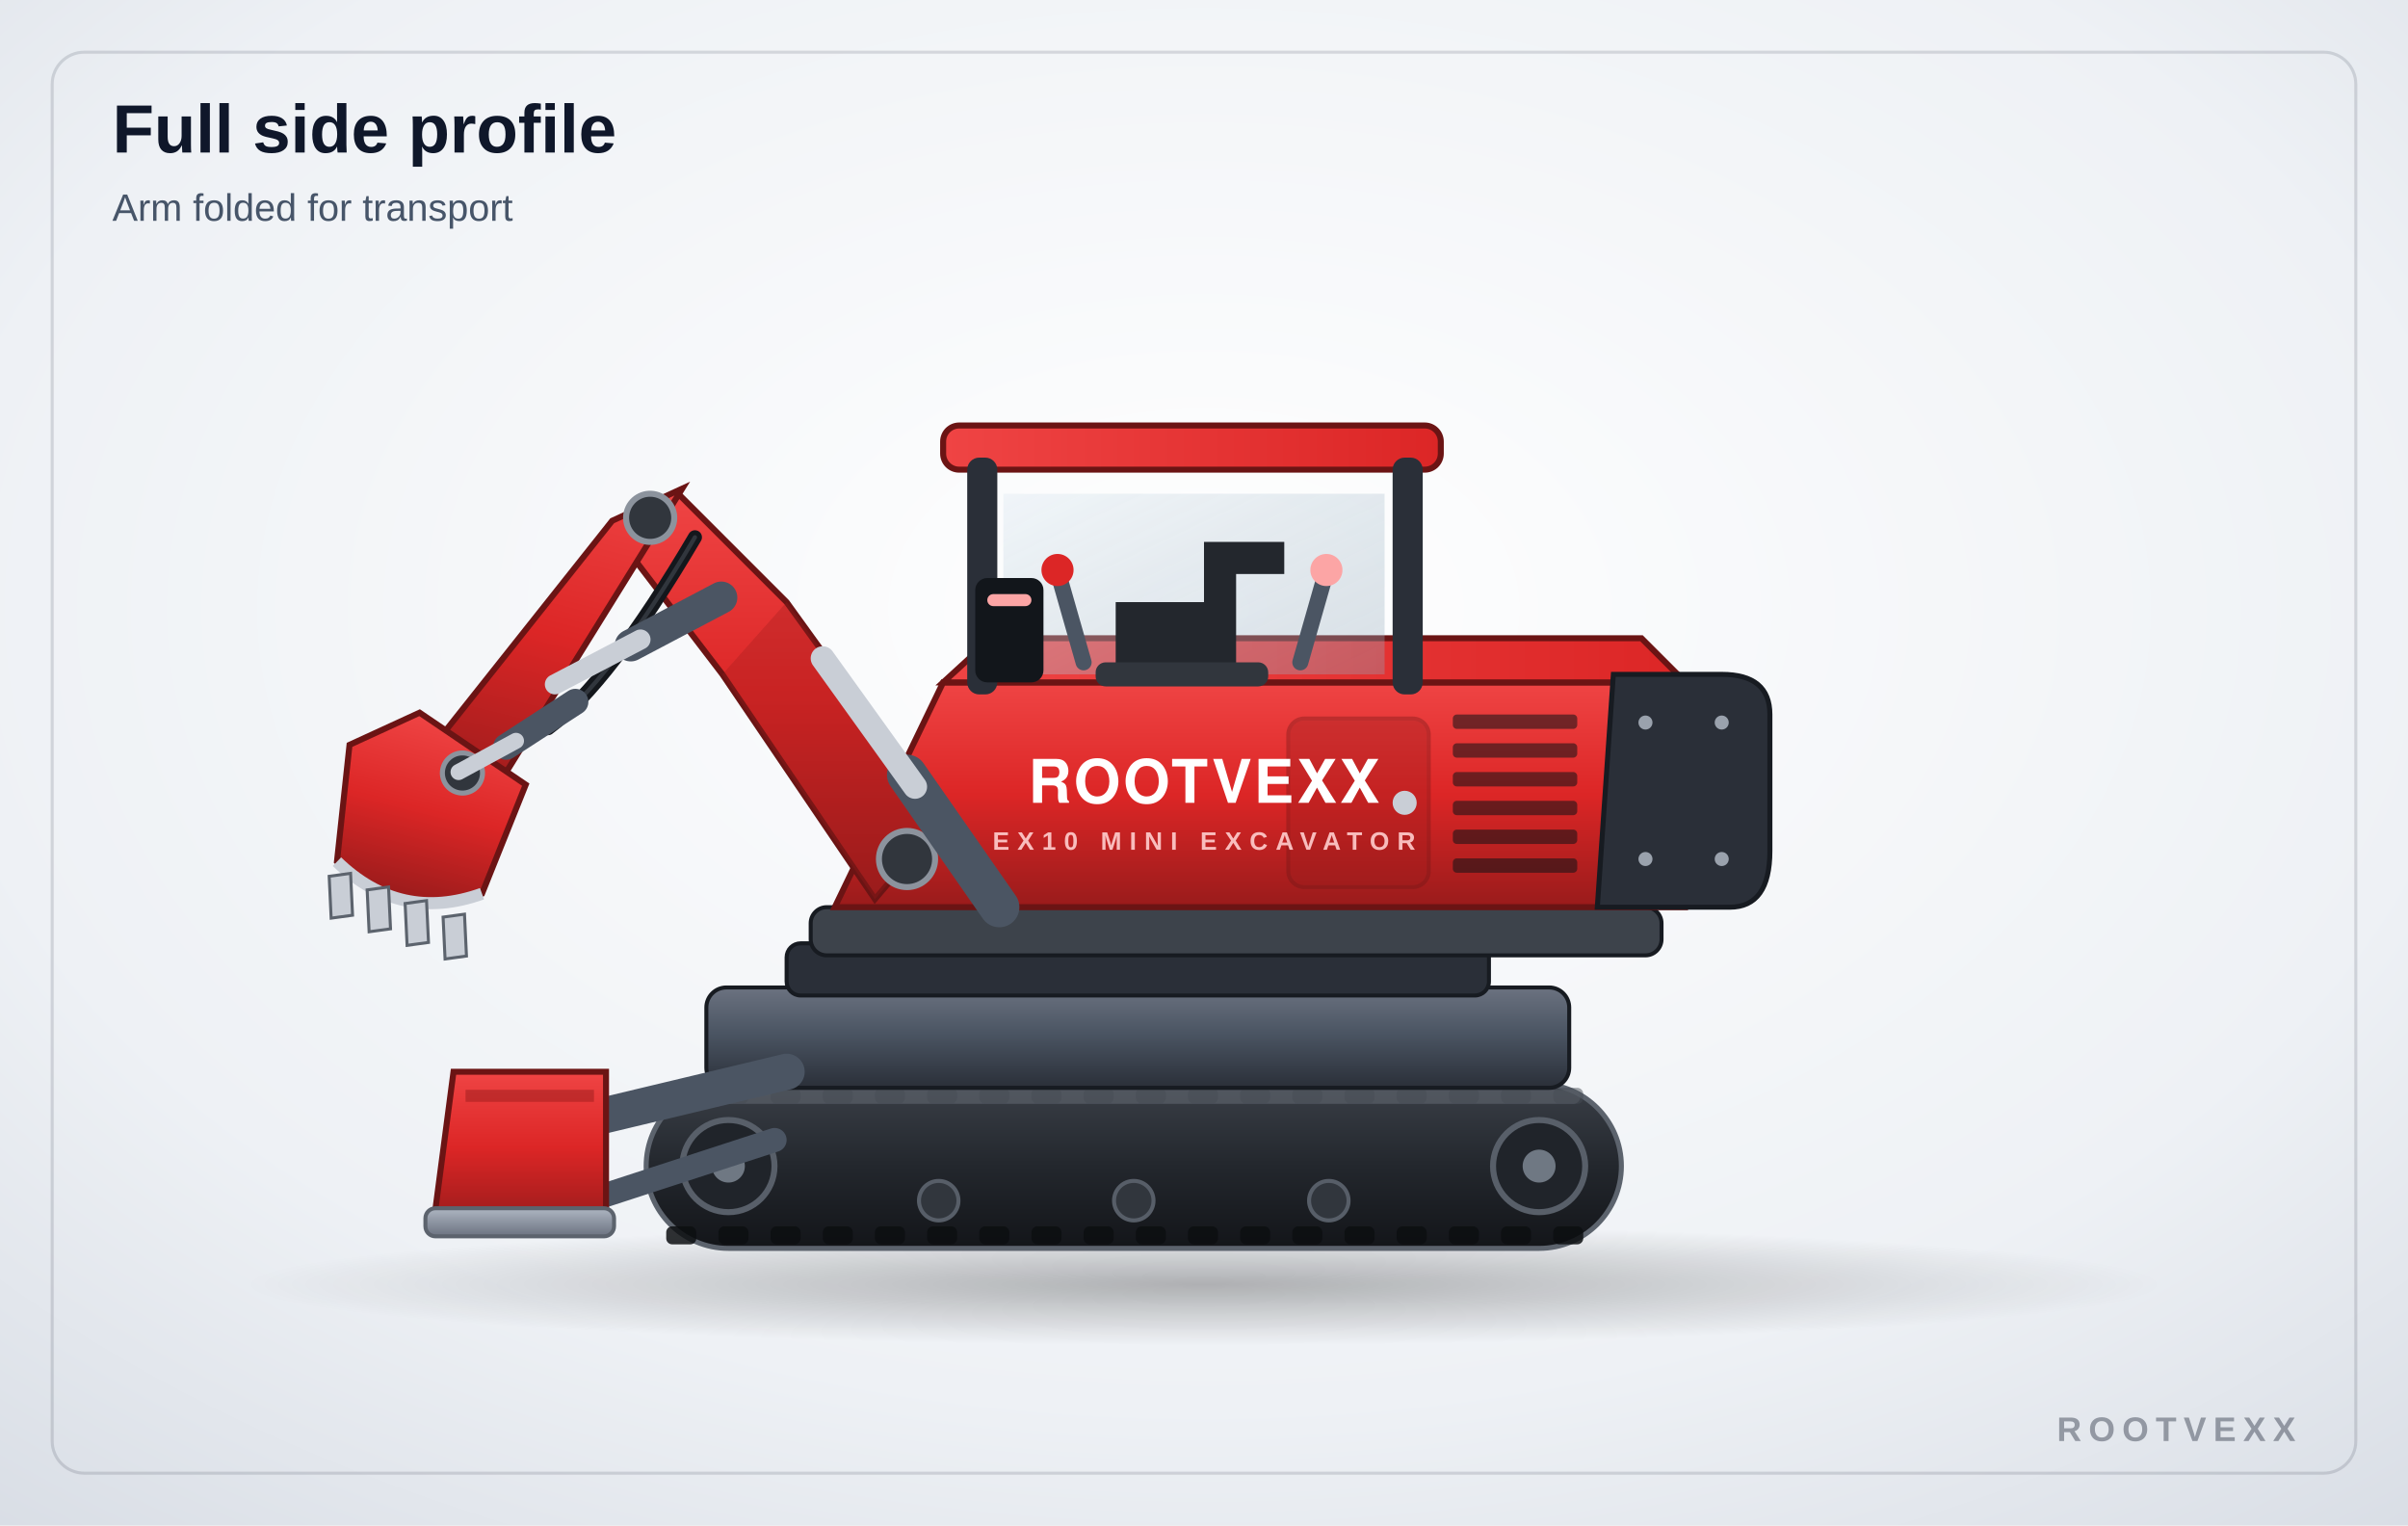
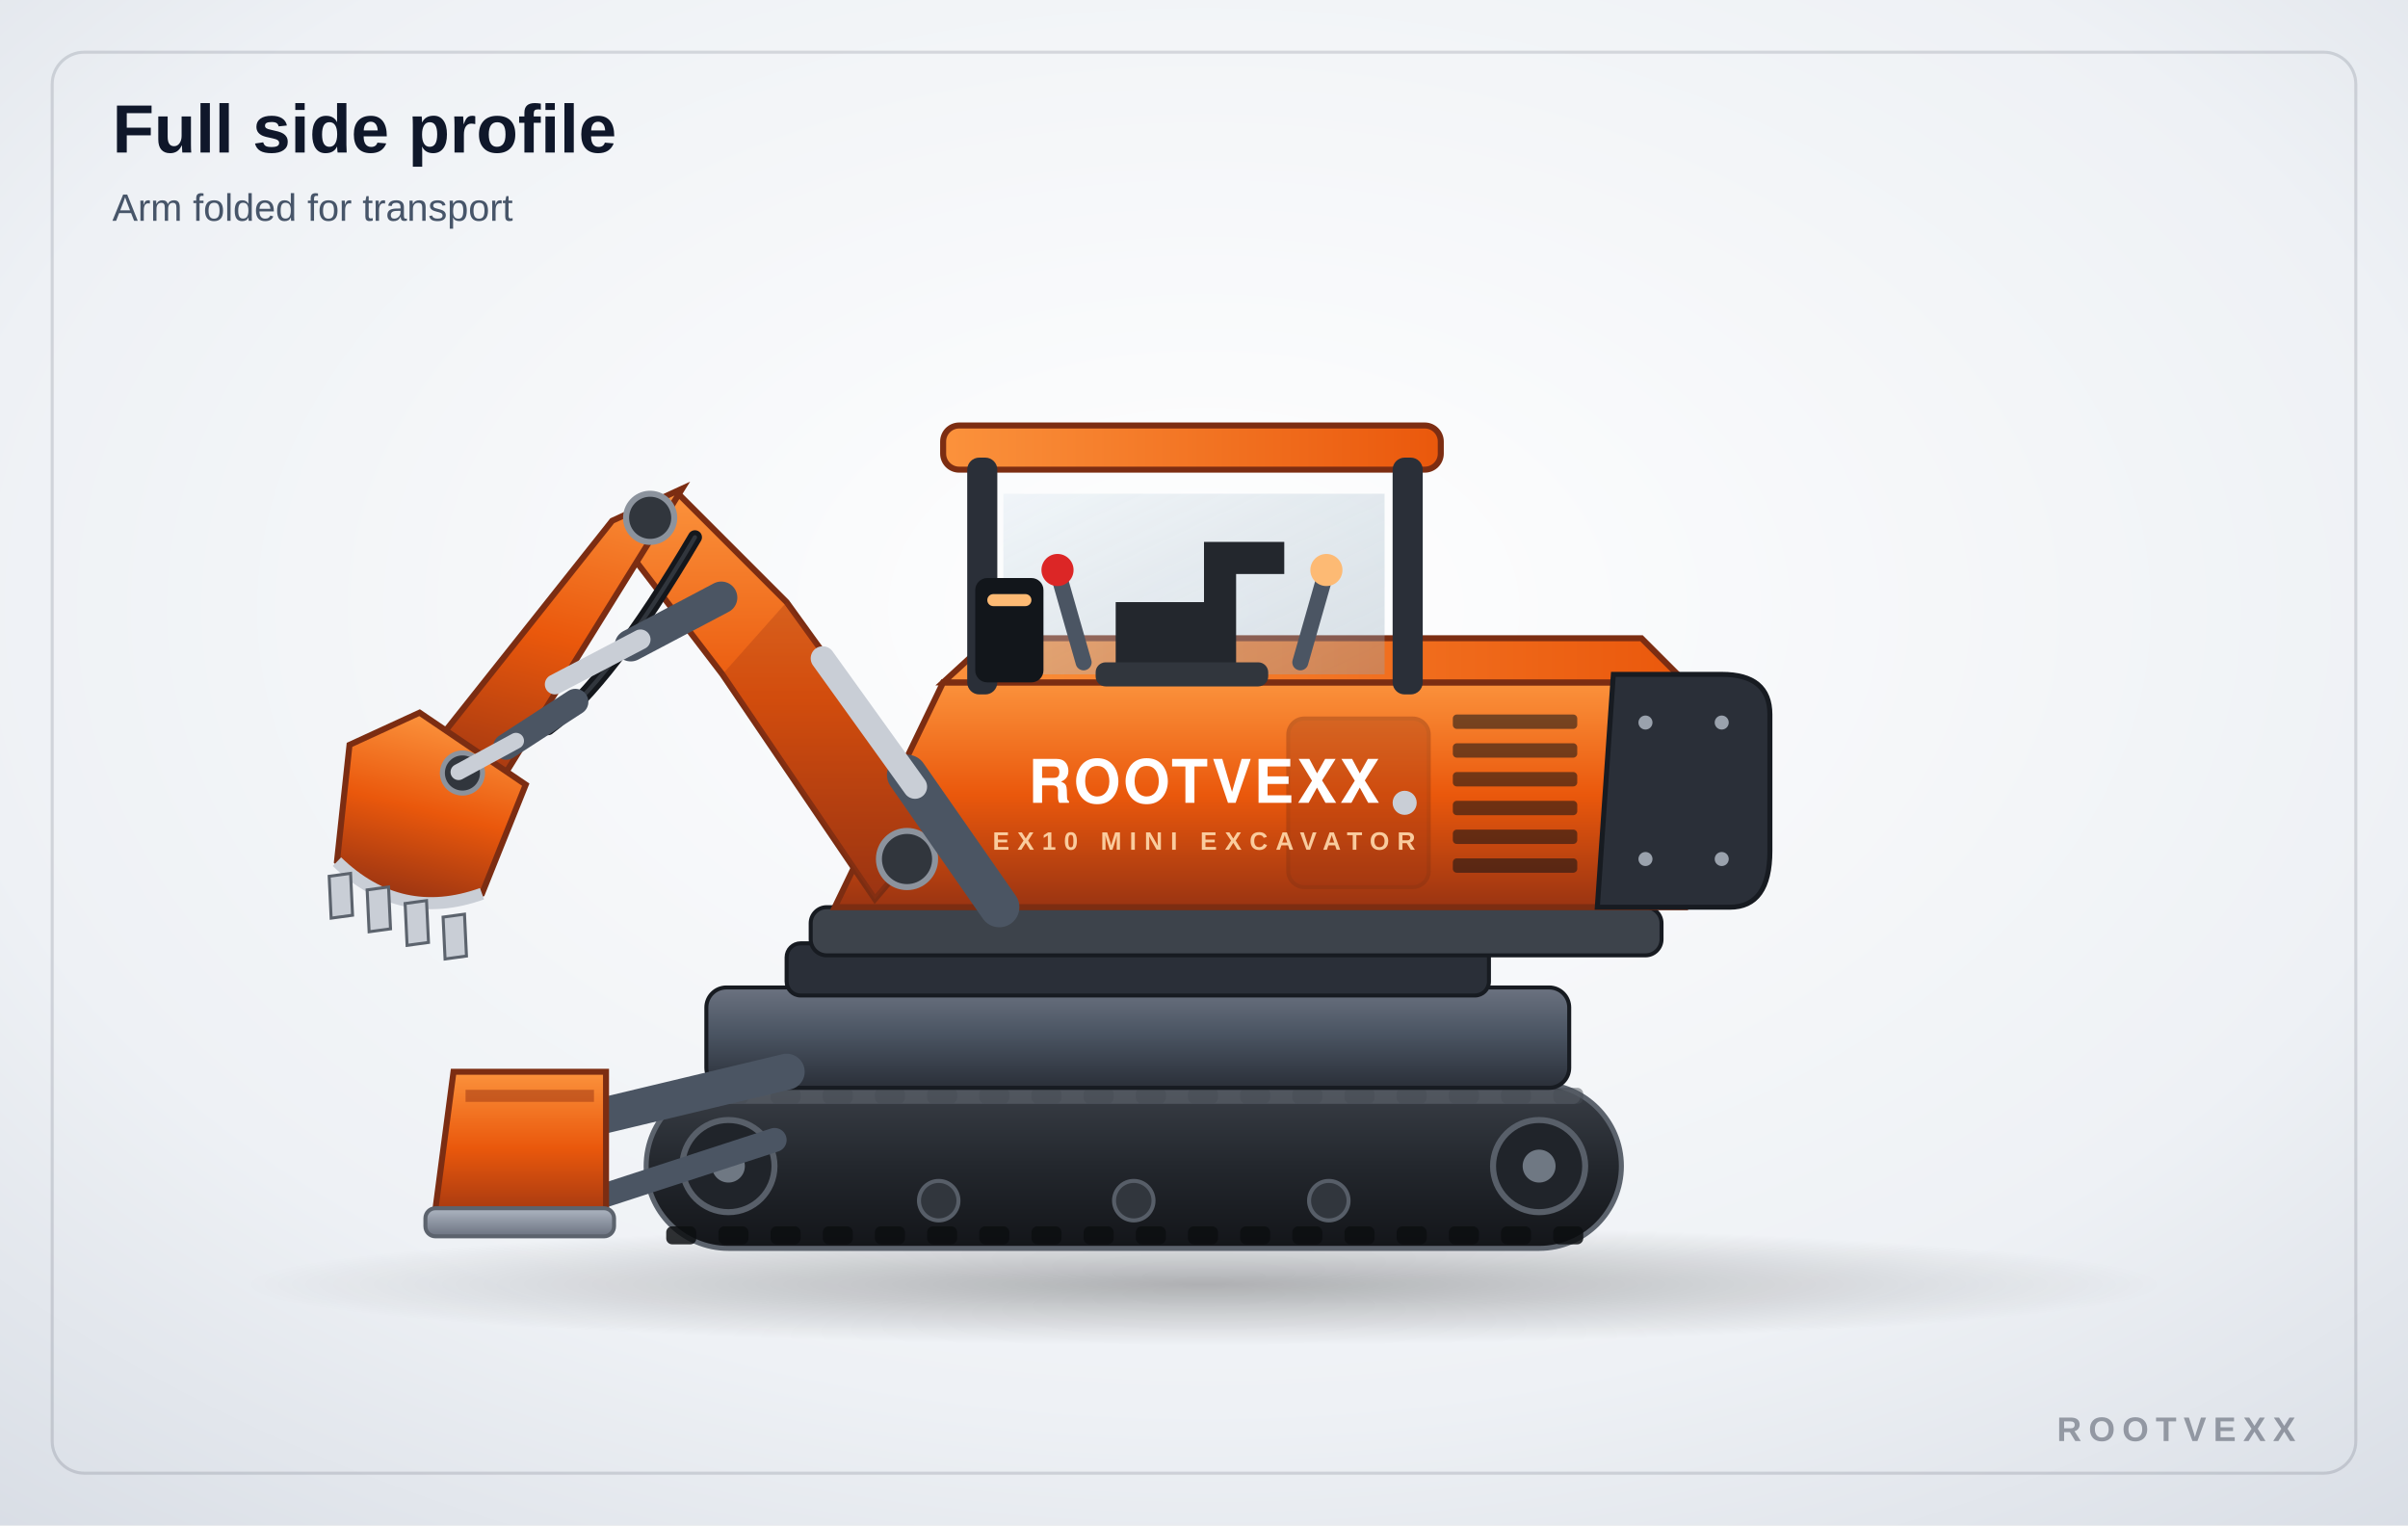
<svg xmlns="http://www.w3.org/2000/svg" viewBox="0 0 1200 760" width="1200" height="760" role="img">
  <defs>
    <linearGradient id="steel" x1="0" y1="0" x2="0" y2="1">
      <stop offset="0" stop-color="#6b7280" />
      <stop offset=".45" stop-color="#4b5563" />
      <stop offset="1" stop-color="#2a2f38" />
    </linearGradient>
    <linearGradient id="steelLite" x1="0" y1="0" x2="0" y2="1">
      <stop offset="0" stop-color="#aeb6c2" />
      <stop offset="1" stop-color="#6b7280" />
    </linearGradient>
    <linearGradient id="dark" x1="0" y1="0" x2="0" y2="1">
      <stop offset="0" stop-color="#31363f" />
      <stop offset="1" stop-color="#15181d" />
    </linearGradient>
    <linearGradient id="rubber" x1="0" y1="0" x2="0" y2="1">
      <stop offset="0" stop-color="#3a3f47" />
      <stop offset=".5" stop-color="#23272d" />
      <stop offset="1" stop-color="#131519" />
    </linearGradient>
    <radialGradient id="studioD" cx=".5" cy=".42" r=".78">
      <stop offset="0" stop-color="#232a33" />
      <stop offset=".6" stop-color="#141920" />
      <stop offset="1" stop-color="#0b0e13" />
    </radialGradient>
    <radialGradient id="studioL" cx=".5" cy=".4" r=".8">
      <stop offset="0" stop-color="#ffffff" />
      <stop offset=".65" stop-color="#eef1f5" />
      <stop offset="1" stop-color="#d7dce4" />
    </radialGradient>
    <linearGradient id="skyG" x1="0" y1="0" x2="0" y2="1">
      <stop offset="0" stop-color="#9fc0d8" />
      <stop offset=".55" stop-color="#cfe0ea" />
      <stop offset="1" stop-color="#e8eef2" />
    </linearGradient>
    <radialGradient id="shadow" cx=".5" cy=".5" r=".5">
      <stop offset="0" stop-color="#000" stop-opacity=".55" />
      <stop offset="1" stop-color="#000" stop-opacity="0" />
    </radialGradient>
    <linearGradient id="glassG" x1="0" y1="0" x2="1" y2="1">
      <stop offset="0" stop-color="#dfeaf2" stop-opacity=".9" />
      <stop offset="1" stop-color="#8fa6b8" stop-opacity=".75" />
    </linearGradient>
    <linearGradient id="paint" x1="0" y1="0" x2="0" y2="1">
-       <stop offset="0" stop-color="#ef4444" />
-       <stop offset=".5" stop-color="#dc2626" />
-       <stop offset="1" stop-color="#991b1b" />
+       <stop offset="0" stop-color="#fb923c" />
+       <stop offset=".5" stop-color="#ea580c" />
+       <stop offset="1" stop-color="#9a3412" />
    </linearGradient>
    <linearGradient id="paintTop" x1="0" y1="0" x2="1" y2="0">
-       <stop offset="0" stop-color="#ef4444" />
-       <stop offset="1" stop-color="#dc2626" />
+       <stop offset="0" stop-color="#fb923c" />
+       <stop offset="1" stop-color="#ea580c" />
    </linearGradient>
  </defs>
  <rect width="1200" height="760" fill="url(#studioL)" />
  <ellipse cx="600.0" cy="640" rx="480.0" ry="30" fill="url(#shadow)" opacity=".5" />
  <rect x="322" y="540" width="486" height="82" rx="41.0" fill="url(#rubber)" stroke="#5c636d" stroke-width="2.5" />
  <rect x="342.5" y="543" width="445.0" height="7" rx="3.5" fill="#6e767f" opacity=".45" />
  <rect x="332" y="611" width="15" height="9" rx="3" fill="#0c0e11" opacity=".85" />
  <rect x="332" y="542" width="15" height="8" rx="3" fill="#454b54" opacity=".5" />
  <rect x="358" y="611" width="15" height="9" rx="3" fill="#0c0e11" opacity=".85" />
  <rect x="358" y="542" width="15" height="8" rx="3" fill="#454b54" opacity=".5" />
  <rect x="384" y="611" width="15" height="9" rx="3" fill="#0c0e11" opacity=".85" />
  <rect x="384" y="542" width="15" height="8" rx="3" fill="#454b54" opacity=".5" />
  <rect x="410" y="611" width="15" height="9" rx="3" fill="#0c0e11" opacity=".85" />
  <rect x="410" y="542" width="15" height="8" rx="3" fill="#454b54" opacity=".5" />
  <rect x="436" y="611" width="15" height="9" rx="3" fill="#0c0e11" opacity=".85" />
  <rect x="436" y="542" width="15" height="8" rx="3" fill="#454b54" opacity=".5" />
  <rect x="462" y="611" width="15" height="9" rx="3" fill="#0c0e11" opacity=".85" />
  <rect x="462" y="542" width="15" height="8" rx="3" fill="#454b54" opacity=".5" />
  <rect x="488" y="611" width="15" height="9" rx="3" fill="#0c0e11" opacity=".85" />
  <rect x="488" y="542" width="15" height="8" rx="3" fill="#454b54" opacity=".5" />
  <rect x="514" y="611" width="15" height="9" rx="3" fill="#0c0e11" opacity=".85" />
  <rect x="514" y="542" width="15" height="8" rx="3" fill="#454b54" opacity=".5" />
  <rect x="540" y="611" width="15" height="9" rx="3" fill="#0c0e11" opacity=".85" />
  <rect x="540" y="542" width="15" height="8" rx="3" fill="#454b54" opacity=".5" />
  <rect x="566" y="611" width="15" height="9" rx="3" fill="#0c0e11" opacity=".85" />
  <rect x="566" y="542" width="15" height="8" rx="3" fill="#454b54" opacity=".5" />
  <rect x="592" y="611" width="15" height="9" rx="3" fill="#0c0e11" opacity=".85" />
  <rect x="592" y="542" width="15" height="8" rx="3" fill="#454b54" opacity=".5" />
  <rect x="618" y="611" width="15" height="9" rx="3" fill="#0c0e11" opacity=".85" />
  <rect x="618" y="542" width="15" height="8" rx="3" fill="#454b54" opacity=".5" />
  <rect x="644" y="611" width="15" height="9" rx="3" fill="#0c0e11" opacity=".85" />
  <rect x="644" y="542" width="15" height="8" rx="3" fill="#454b54" opacity=".5" />
  <rect x="670" y="611" width="15" height="9" rx="3" fill="#0c0e11" opacity=".85" />
  <rect x="670" y="542" width="15" height="8" rx="3" fill="#454b54" opacity=".5" />
  <rect x="696" y="611" width="15" height="9" rx="3" fill="#0c0e11" opacity=".85" />
  <rect x="696" y="542" width="15" height="8" rx="3" fill="#454b54" opacity=".5" />
  <rect x="722" y="611" width="15" height="9" rx="3" fill="#0c0e11" opacity=".85" />
  <rect x="722" y="542" width="15" height="8" rx="3" fill="#454b54" opacity=".5" />
  <rect x="748" y="611" width="15" height="9" rx="3" fill="#0c0e11" opacity=".85" />
  <rect x="748" y="542" width="15" height="8" rx="3" fill="#454b54" opacity=".5" />
  <rect x="774" y="611" width="15" height="9" rx="3" fill="#0c0e11" opacity=".85" />
  <rect x="774" y="542" width="15" height="8" rx="3" fill="#454b54" opacity=".5" />
  <circle cx="363.0" cy="581.0" r="22.96" fill="#20242a" stroke="#585f69" stroke-width="3" />
  <circle cx="767.0" cy="581.0" r="22.96" fill="#20242a" stroke="#585f69" stroke-width="3" />
  <circle cx="363.0" cy="581.0" r="8.2" fill="#6f7883" />
  <circle cx="767.0" cy="581.0" r="8.2" fill="#6f7883" />
  <circle cx="467.8" cy="598.22" r="9.84" fill="#31363d" stroke="#575e68" stroke-width="2" />
  <circle cx="565.0" cy="598.22" r="9.84" fill="#31363d" stroke="#575e68" stroke-width="2" />
  <circle cx="662.2" cy="598.22" r="9.84" fill="#31363d" stroke="#575e68" stroke-width="2" />
  <rect x="352" y="492" width="430" height="50" rx="10" fill="url(#steel)" stroke="#171b21" stroke-width="2" />
  <rect x="392" y="470" width="350" height="26" rx="7" fill="#2a2f38" stroke="#171b21" stroke-width="2" />
  <g transform="translate(0,0)">
    <path d="M300 556 L392 534" stroke="#4b5563" stroke-width="18" stroke-linecap="round" />
    <path d="M300 596 L386 568" stroke="#4b5563" stroke-width="12" stroke-linecap="round" />
-     <path d="M226 534 L302 534 L302 610 L216 610 Z" fill="url(#paint)" stroke="#6b1414" stroke-width="3" />
+     <path d="M226 534 L302 534 L302 610 L216 610 Z" fill="url(#paint)" stroke="#7c2d12" stroke-width="3" />
    <rect x="212" y="602" width="94" height="14" rx="5" fill="url(#steelLite)" stroke="#5c636d" stroke-width="2" />
-     <path d="M232 546 L296 546" stroke="#991b1b" stroke-width="6" opacity=".5" />
+     <path d="M232 546 L296 546" stroke="#9a3412" stroke-width="6" opacity=".5" />
  </g>
  <rect x="404" y="452" width="424" height="24" rx="8" fill="#3d434b" stroke="#171b21" stroke-width="2" />
-   <path d="M416 452 L840 452 L860 366 L840 340 L470 340 Z" fill="url(#paint)" stroke="#6b1414" stroke-width="3" />
-   <path d="M470 340 L840 340 L818 318 L494 318 Z" fill="url(#paintTop)" stroke="#6b1414" stroke-width="3" />
+   <path d="M416 452 L840 452 L860 366 L840 340 L470 340 Z" fill="url(#paint)" stroke="#7c2d12" stroke-width="3" />
+   <path d="M470 340 L840 340 L818 318 L494 318 Z" fill="url(#paintTop)" stroke="#7c2d12" stroke-width="3" />
  <path d="M796 452 L862 452 Q882 452 882 424 L882 356 Q882 336 858 336 L804 336 Z" fill="#2a2f38" stroke="#171b21" stroke-width="2.5" />
  <circle cx="820" cy="360" r="3.5" fill="#9aa2ad" />
  <circle cx="858" cy="360" r="3.5" fill="#9aa2ad" />
  <circle cx="820" cy="428" r="3.5" fill="#9aa2ad" />
  <circle cx="858" cy="428" r="3.5" fill="#9aa2ad" />
  <rect x="724" y="356.0" width="62" height="7.167" rx="2" fill="#0f1216" opacity=".55" />
  <rect x="724" y="370.333" width="62" height="7.167" rx="2" fill="#0f1216" opacity=".55" />
  <rect x="724" y="384.667" width="62" height="7.167" rx="2" fill="#0f1216" opacity=".55" />
  <rect x="724" y="399.0" width="62" height="7.167" rx="2" fill="#0f1216" opacity=".55" />
  <rect x="724" y="413.333" width="62" height="7.167" rx="2" fill="#0f1216" opacity=".55" />
  <rect x="724" y="427.667" width="62" height="7.167" rx="2" fill="#0f1216" opacity=".55" />
-   <rect x="642" y="358" width="70" height="84" rx="8" fill="#991b1b" opacity=".35" stroke="#6b1414" stroke-width="2" />
+   <rect x="642" y="358" width="70" height="84" rx="8" fill="#9a3412" opacity=".35" stroke="#7c2d12" stroke-width="2" />
  <circle cx="700" cy="400" r="6" fill="#c9ced6" />
-   <rect x="470" y="212" width="248" height="22" rx="8" fill="url(#paintTop)" stroke="#6b1414" stroke-width="3" />
+   <rect x="470" y="212" width="248" height="22" rx="8" fill="url(#paintTop)" stroke="#7c2d12" stroke-width="3" />
  <rect x="482" y="228" width="15" height="118" rx="6" fill="#2a2f38" />
  <rect x="694" y="228" width="15" height="118" rx="6" fill="#2a2f38" />
  <path d="M500 336 L690 336 L690 246 L500 246 Z" fill="url(#glassG)" opacity=".45" />
  <path d="M556 336 L616 336 L616 286 L640 286 L640 270 L600 270 L600 300 L556 300 Z" fill="#23272d" />
  <rect x="546" y="330" width="86" height="12" rx="5" fill="#31363d" />
  <path d="M540 330 L528 288" stroke="#4b5563" stroke-width="8" stroke-linecap="round" />
  <path d="M648 330 L660 288" stroke="#4b5563" stroke-width="8" stroke-linecap="round" />
  <circle cx="527" cy="284" r="8" fill="#dc2626" />
-   <circle cx="661" cy="284" r="8" fill="#fca5a5" />
+   <circle cx="661" cy="284" r="8" fill="#fdba74" />
  <rect x="486" y="288" width="34" height="52" rx="6" fill="#12161b" />
-   <rect x="492" y="296" width="22" height="6" rx="3" fill="#fca5a5" />
+   <rect x="492" y="296" width="22" height="6" rx="3" fill="#fdba74" />
  <g transform="rotate(0 452 428)">
-     <path d="M436 448 L470 408 L392 300 L338 246 L308 268 L360 336 Z" fill="url(#paint)" stroke="#6b1414" stroke-width="3" />
-     <path d="M436 448 L470 408 L392 300 L360 336 Z" fill="#991b1b" opacity=".3" />
+     <path d="M436 448 L470 408 L392 300 L338 246 L308 268 L360 336 Z" fill="url(#paint)" stroke="#7c2d12" stroke-width="3" />
+     <path d="M436 448 L470 408 L392 300 L360 336 Z" fill="#9a3412" opacity=".3" />
    <circle cx="452" cy="428" r="14" fill="#31363d" stroke="#8c939d" stroke-width="3" />
    <path d="M498 452 L452 386" stroke="#4b5563" stroke-width="20" stroke-linecap="round" />
    <path d="M456 392 L410 328" stroke="#c9ced6" stroke-width="12" stroke-linecap="round" />
    <g transform="rotate(14 324 258)">
-       <path d="M336 240 L306 264 L246 396 L280 414 Z" fill="url(#paint)" stroke="#6b1414" stroke-width="3" />
+       <path d="M336 240 L306 264 L246 396 L280 414 Z" fill="url(#paint)" stroke="#7c2d12" stroke-width="3" />
      <circle cx="324" cy="258" r="12" fill="#31363d" stroke="#8c939d" stroke-width="3" />
      <path d="M348 262 Q324.0 343.0 300 372" fill="none" stroke="#14171c" stroke-width="7" stroke-linecap="round" />
      <path d="M348 262 Q324.0 343.0 300 372" fill="none" stroke="#3d434b" stroke-width="2.1" stroke-linecap="round" opacity=".7" />
      <path d="M368 288 L330 322" stroke="#4b5563" stroke-width="16" stroke-linecap="round" />
      <path d="M334 318 L298 350" stroke="#c9ced6" stroke-width="10" stroke-linecap="round" />
      <g transform="rotate(0 264 404)">
-         <path d="M236 380 L296 402 L288 460 Q252 484 214 462 L206 404 Z" fill="url(#paint)" stroke="#6b1414" stroke-width="3" />
+         <path d="M236 380 L296 402 L288 460 Q252 484 214 462 L206 404 Z" fill="url(#paint)" stroke="#7c2d12" stroke-width="3" />
        <path d="M214 462 Q252 484 288 460" fill="none" stroke="#c9ced6" stroke-width="6" />
        <path d="M212 470 l6 20 l10 -4 l-6 -20 z" fill="#c9ced6" stroke="#5c636d" stroke-width="1.5" />
        <path d="M232 472 l6 20 l10 -4 l-6 -20 z" fill="#c9ced6" stroke="#5c636d" stroke-width="1.5" />
        <path d="M252 474 l6 20 l10 -4 l-6 -20 z" fill="#c9ced6" stroke="#5c636d" stroke-width="1.5" />
        <path d="M272 476 l6 20 l10 -4 l-6 -20 z" fill="#c9ced6" stroke="#5c636d" stroke-width="1.5" />
        <circle cx="264" cy="404" r="10" fill="#31363d" stroke="#8c939d" stroke-width="2.5" />
      </g>
      <path d="M310 356 L282 386" stroke="#4b5563" stroke-width="13" stroke-linecap="round" />
      <path d="M286 382 L262 404" stroke="#c9ced6" stroke-width="8" stroke-linecap="round" />
    </g>
  </g>
  <text x="600" y="400" text-anchor="middle" font-family="Arial Black,Helvetica,sans-serif" font-weight="800" font-size="30" letter-spacing="1.3" fill="#ffffff">ROOTVEXX</text>
-   <text x="600" y="423.4" text-anchor="middle" font-family="Arial,Helvetica,sans-serif" font-weight="700" font-size="12.6" letter-spacing="3.9" fill="#fecaca" opacity=".92">EX10 MINI EXCAVATOR</text>
+   <text x="600" y="423.4" text-anchor="middle" font-family="Arial,Helvetica,sans-serif" font-weight="700" font-size="12.6" letter-spacing="3.9" fill="#fed7aa" opacity=".92">EX10 MINI EXCAVATOR</text>
  <text x="56" y="76" font-family="Arial,Helvetica,sans-serif" font-weight="800" font-size="34" fill="#0f172a">Full side profile</text>
  <text x="56" y="110" font-family="Arial,Helvetica,sans-serif" font-weight="500" font-size="19" fill="#475569">Arm folded for transport</text>
  <rect x="26" y="26" width="1148" height="708" rx="16" fill="none" stroke="#0f172a" stroke-width="1.5" opacity=".14" />
  <text x="1144" y="718" text-anchor="end" font-family="Arial,Helvetica,sans-serif" font-weight="800" font-size="17" letter-spacing="3.5" fill="#0f172a" opacity=".38">ROOTVEXX</text>
</svg>
